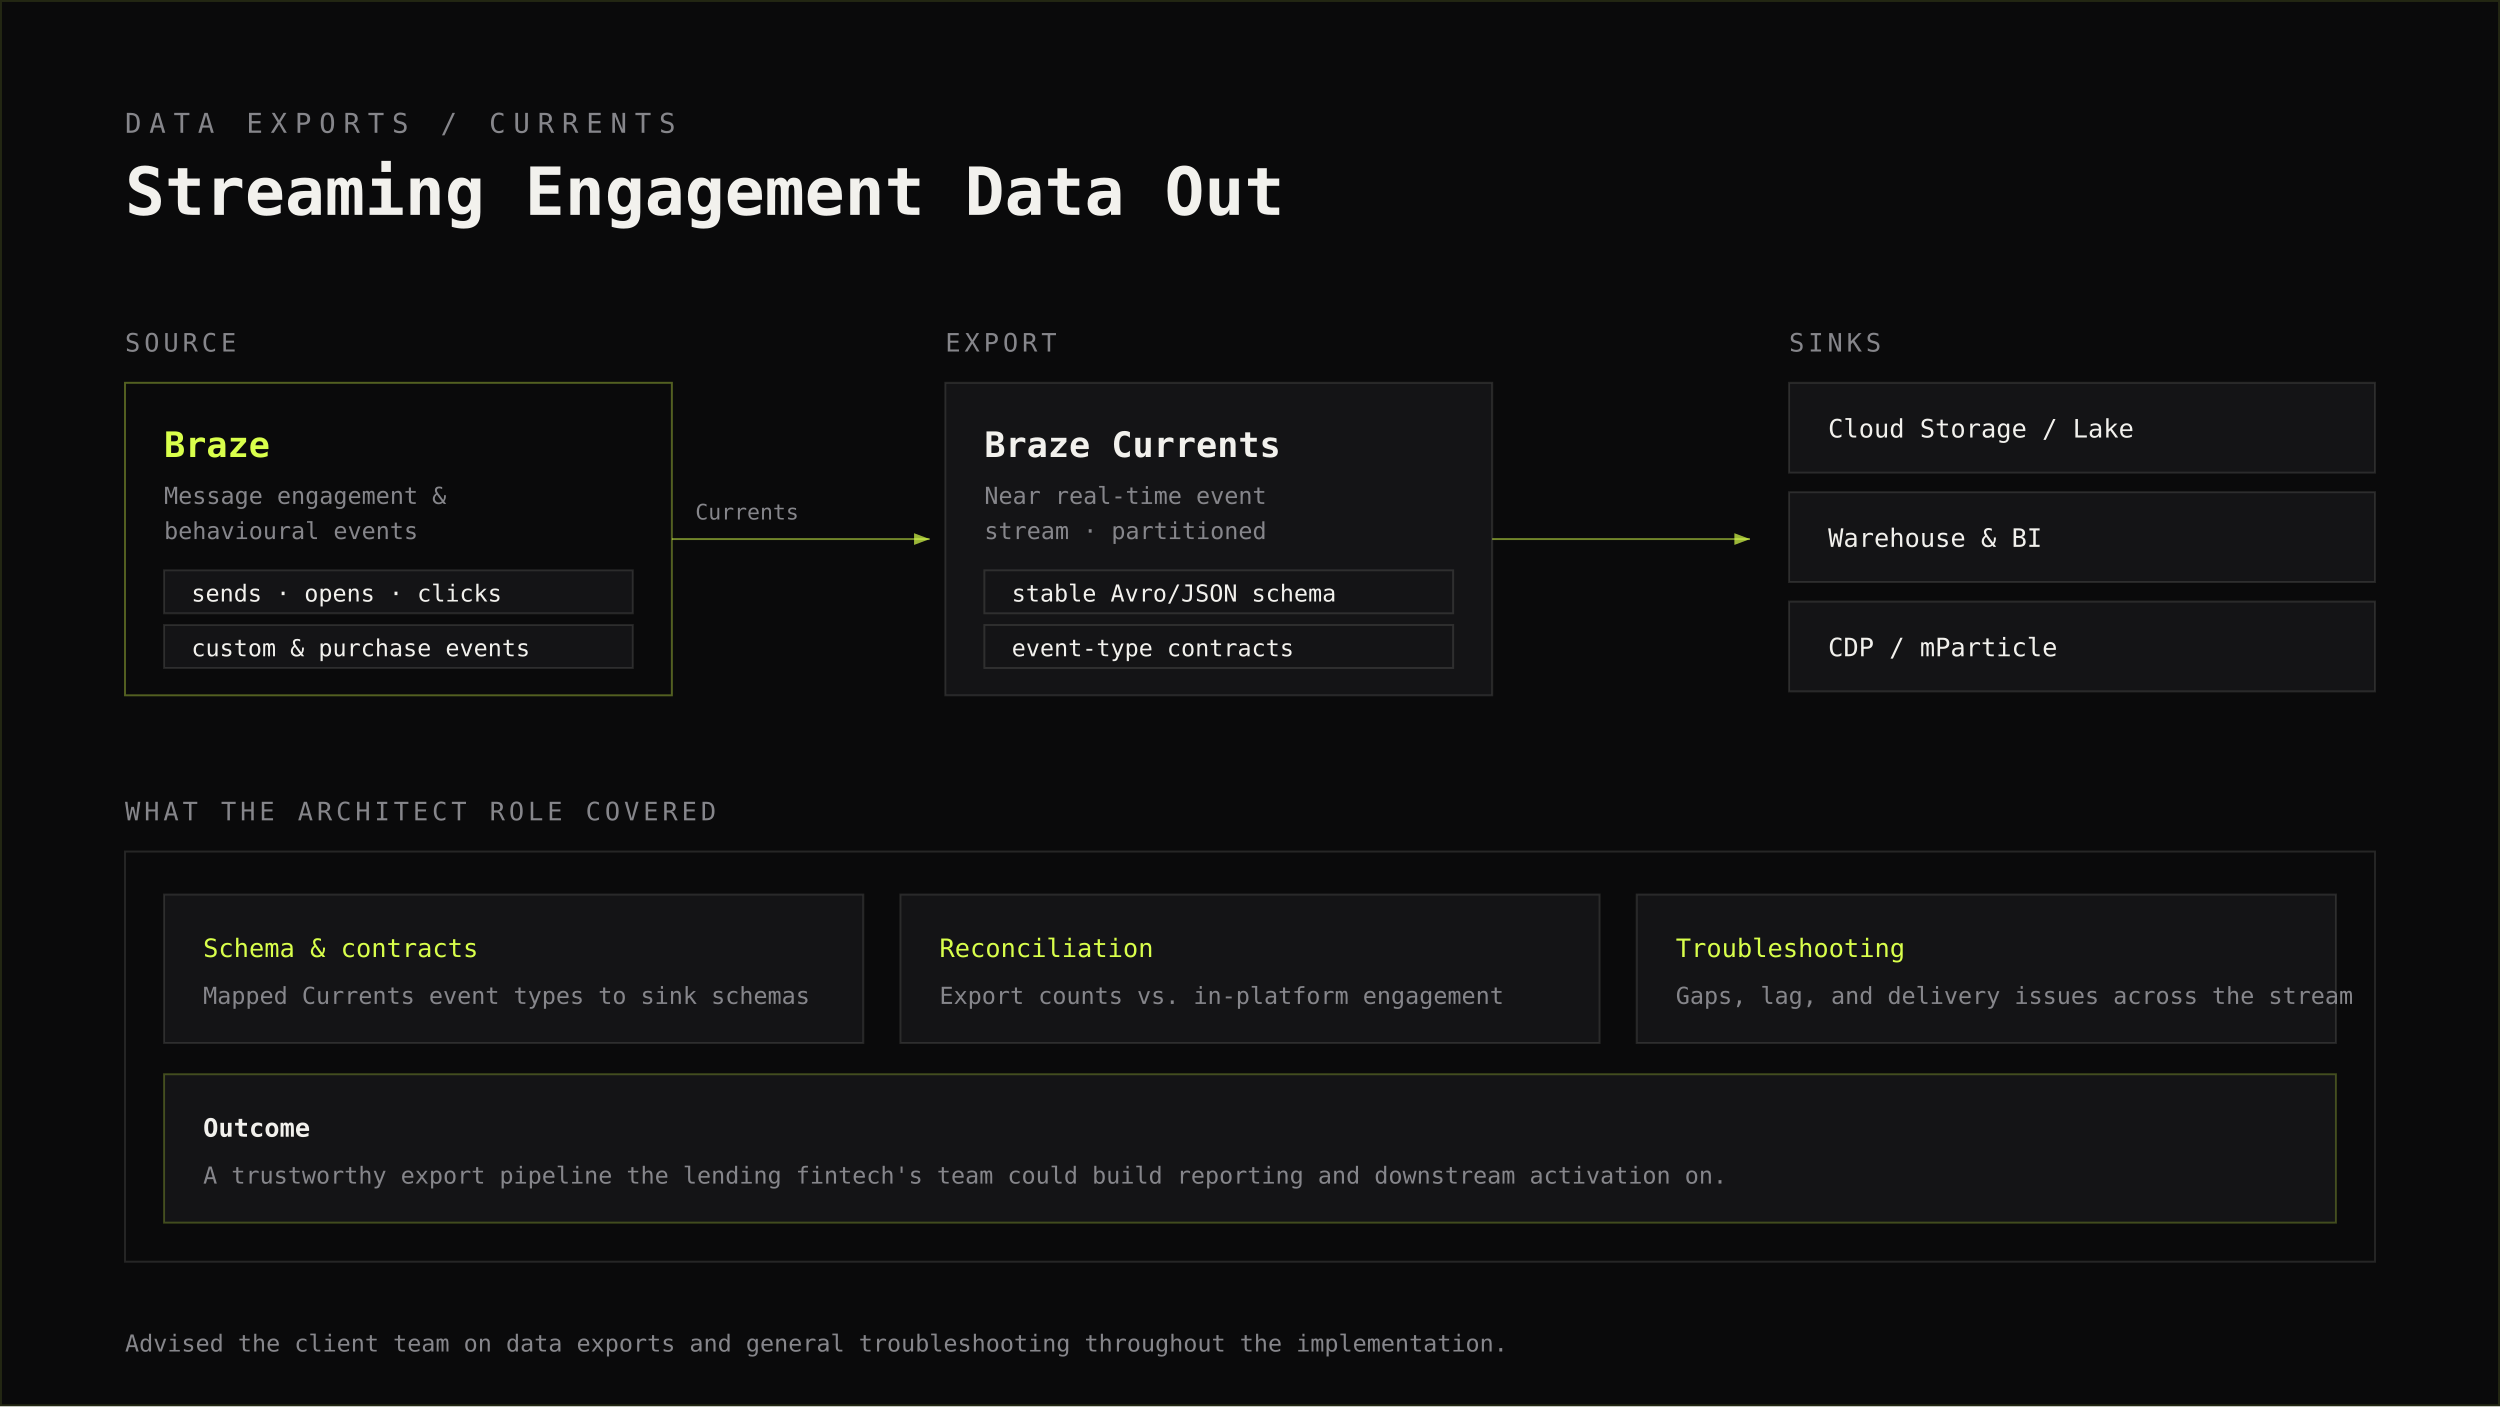
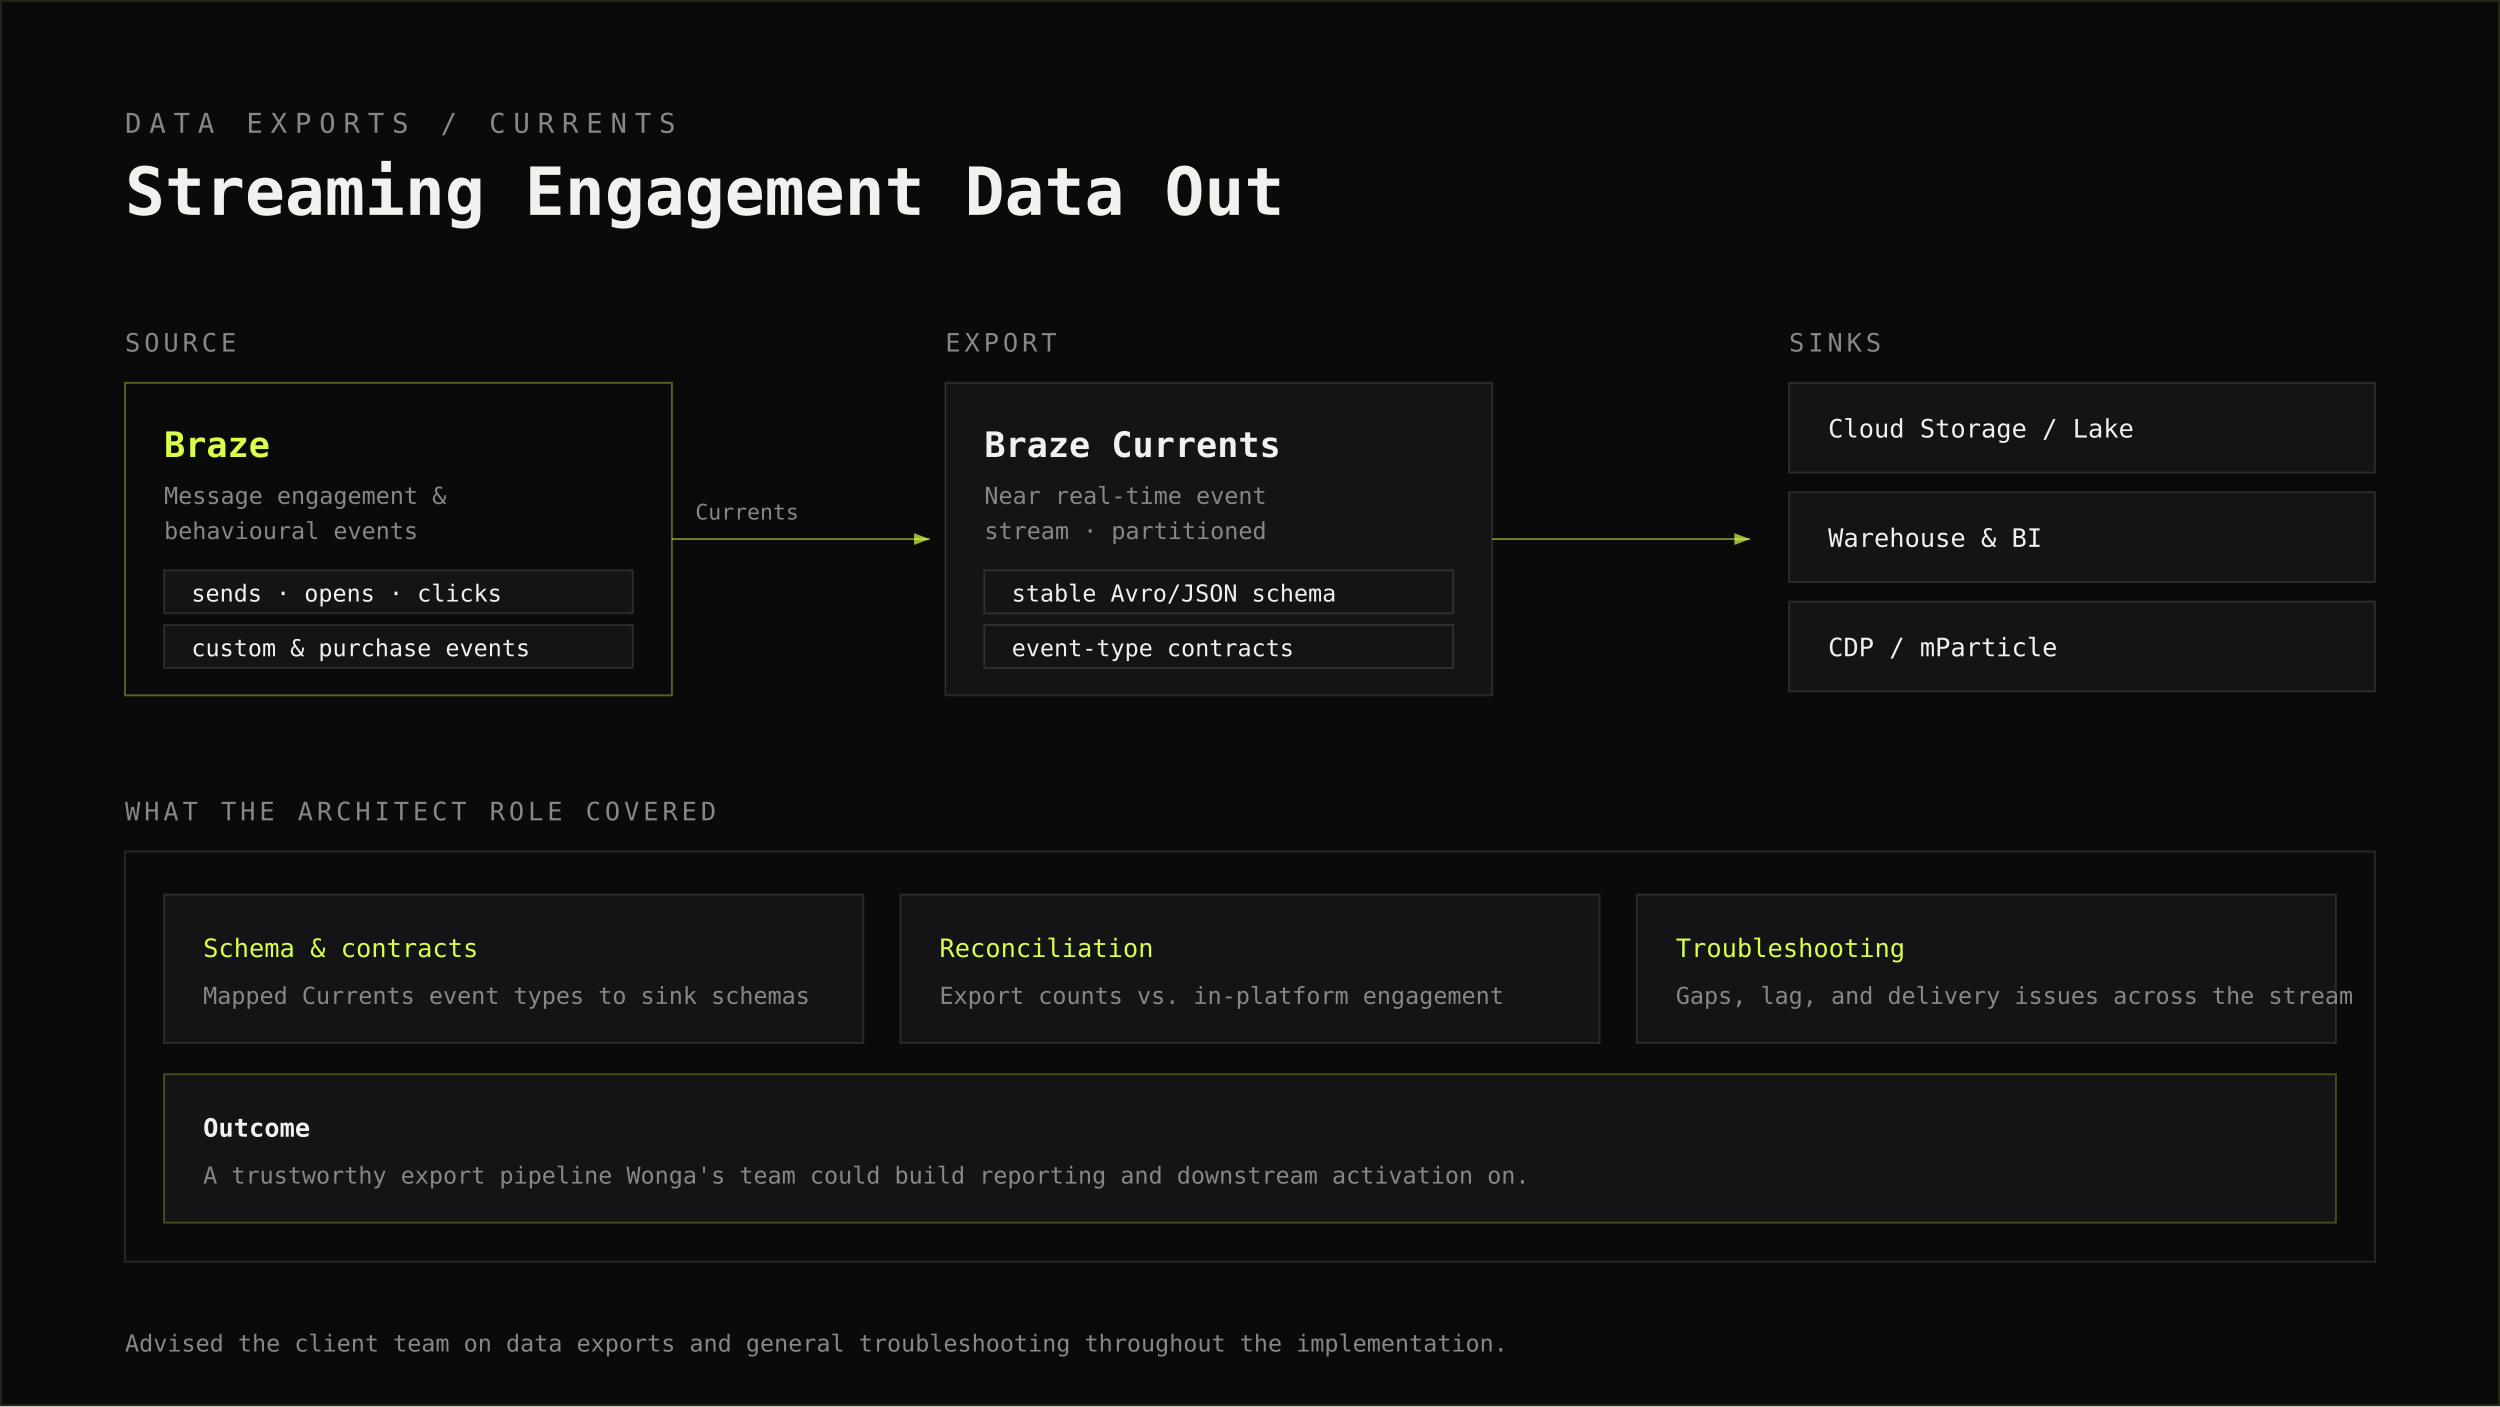
<svg xmlns="http://www.w3.org/2000/svg" viewBox="0 0 1280 720" font-family="ui-monospace, SFMono-Regular, Menlo, monospace">
  <rect width="1280" height="720" fill="#0A0A0B" />
  <rect x="0.5" y="0.5" width="1279" height="719" fill="none" stroke="#D9FF4B" stroke-opacity="0.12" />
  <text x="64" y="68" fill="#86868B" font-size="14" letter-spacing="4">DATA EXPORTS / CURRENTS</text>
  <text x="64" y="110" fill="#F2F1ED" font-size="34" font-weight="600">Streaming Engagement Data Out</text>
  <defs>
    <marker id="arrow" markerWidth="10" markerHeight="10" refX="8" refY="3" orient="auto">
      <path d="M0,0 L8,3 L0,6 Z" fill="#D9FF4B" fill-opacity="0.7" />
    </marker>
  </defs>
  <text x="64" y="180" fill="#86868B" font-size="13" letter-spacing="2">SOURCE</text>
  <rect x="64" y="196" width="280" height="160" fill="#0A0A0B" stroke="#D9FF4B" stroke-opacity="0.35" />
  <text x="84" y="234" fill="#D9FF4B" font-size="18" font-weight="600">Braze</text>
  <text x="84" y="258" fill="#86868B" font-size="12">Message engagement &amp;</text>
  <text x="84" y="276" fill="#86868B" font-size="12">behavioural events</text>
  <g font-size="12">
    <rect x="84" y="292" width="240" height="22" fill="#141416" stroke="#F2F1ED" stroke-opacity="0.12" />
    <text x="98" y="308" fill="#F2F1ED">sends · opens · clicks</text>
    <rect x="84" y="320" width="240" height="22" fill="#141416" stroke="#F2F1ED" stroke-opacity="0.12" />
    <text x="98" y="336" fill="#F2F1ED">custom &amp; purchase events</text>
  </g>
  <line x1="344" y1="276" x2="476" y2="276" stroke="#D9FF4B" stroke-opacity="0.5" marker-end="url(#arrow)" />
  <text x="356" y="266" fill="#86868B" font-size="11">Currents</text>
  <text x="484" y="180" fill="#86868B" font-size="13" letter-spacing="2">EXPORT</text>
  <rect x="484" y="196" width="280" height="160" fill="#141416" stroke="#F2F1ED" stroke-opacity="0.12" />
  <text x="504" y="234" fill="#F2F1ED" font-size="18" font-weight="600">Braze Currents</text>
  <text x="504" y="258" fill="#86868B" font-size="12">Near real-time event</text>
  <text x="504" y="276" fill="#86868B" font-size="12">stream · partitioned</text>
  <g font-size="12">
    <rect x="504" y="292" width="240" height="22" fill="#141416" stroke="#F2F1ED" stroke-opacity="0.12" />
    <text x="518" y="308" fill="#F2F1ED">stable Avro/JSON schema</text>
    <rect x="504" y="320" width="240" height="22" fill="#141416" stroke="#F2F1ED" stroke-opacity="0.12" />
    <text x="518" y="336" fill="#F2F1ED">event-type contracts</text>
  </g>
  <line x1="764" y1="276" x2="896" y2="276" stroke="#D9FF4B" stroke-opacity="0.5" marker-end="url(#arrow)" />
  <text x="916" y="180" fill="#86868B" font-size="13" letter-spacing="2">SINKS</text>
  <g font-size="13">
    <rect x="916" y="196" width="300" height="46" fill="#141416" stroke="#F2F1ED" stroke-opacity="0.12" />
    <text x="936" y="224" fill="#F2F1ED">Cloud Storage / Lake</text>
    <rect x="916" y="252" width="300" height="46" fill="#141416" stroke="#F2F1ED" stroke-opacity="0.12" />
    <text x="936" y="280" fill="#F2F1ED">Warehouse &amp; BI</text>
    <rect x="916" y="308" width="300" height="46" fill="#141416" stroke="#F2F1ED" stroke-opacity="0.12" />
    <text x="936" y="336" fill="#F2F1ED">CDP / mParticle</text>
  </g>
  <text x="64" y="420" fill="#86868B" font-size="13" letter-spacing="2">WHAT THE ARCHITECT ROLE COVERED</text>
  <rect x="64" y="436" width="1152" height="210" fill="#0A0A0B" stroke="#F2F1ED" stroke-opacity="0.12" />
  <g font-size="13">
    <rect x="84" y="458" width="358" height="76" fill="#141416" stroke="#F2F1ED" stroke-opacity="0.12" />
    <text x="104" y="490" fill="#D9FF4B">Schema &amp; contracts</text>
    <text x="104" y="514" fill="#86868B" font-size="12">Mapped Currents event types to sink schemas</text>
    <rect x="461" y="458" width="358" height="76" fill="#141416" stroke="#F2F1ED" stroke-opacity="0.12" />
    <text x="481" y="490" fill="#D9FF4B">Reconciliation</text>
    <text x="481" y="514" fill="#86868B" font-size="12">Export counts vs. in-platform engagement</text>
    <rect x="838" y="458" width="358" height="76" fill="#141416" stroke="#F2F1ED" stroke-opacity="0.12" />
    <text x="858" y="490" fill="#D9FF4B">Troubleshooting</text>
    <text x="858" y="514" fill="#86868B" font-size="12">Gaps, lag, and delivery issues across the stream</text>
    <rect x="84" y="550" width="1112" height="76" fill="#141416" stroke="#D9FF4B" stroke-opacity="0.25" />
    <text x="104" y="582" fill="#F2F1ED" font-weight="600">Outcome</text>
-     <text x="104" y="606" fill="#86868B" font-size="12">A trustworthy export pipeline the lending fintech's team could build reporting and downstream activation on.</text>
+     <text x="104" y="606" fill="#86868B" font-size="12">A trustworthy export pipeline Wonga's team could build reporting and downstream activation on.</text>
  </g>
  <text x="64" y="692" fill="#86868B" font-size="12">Advised the client team on data exports and general troubleshooting throughout the implementation.</text>
</svg>
